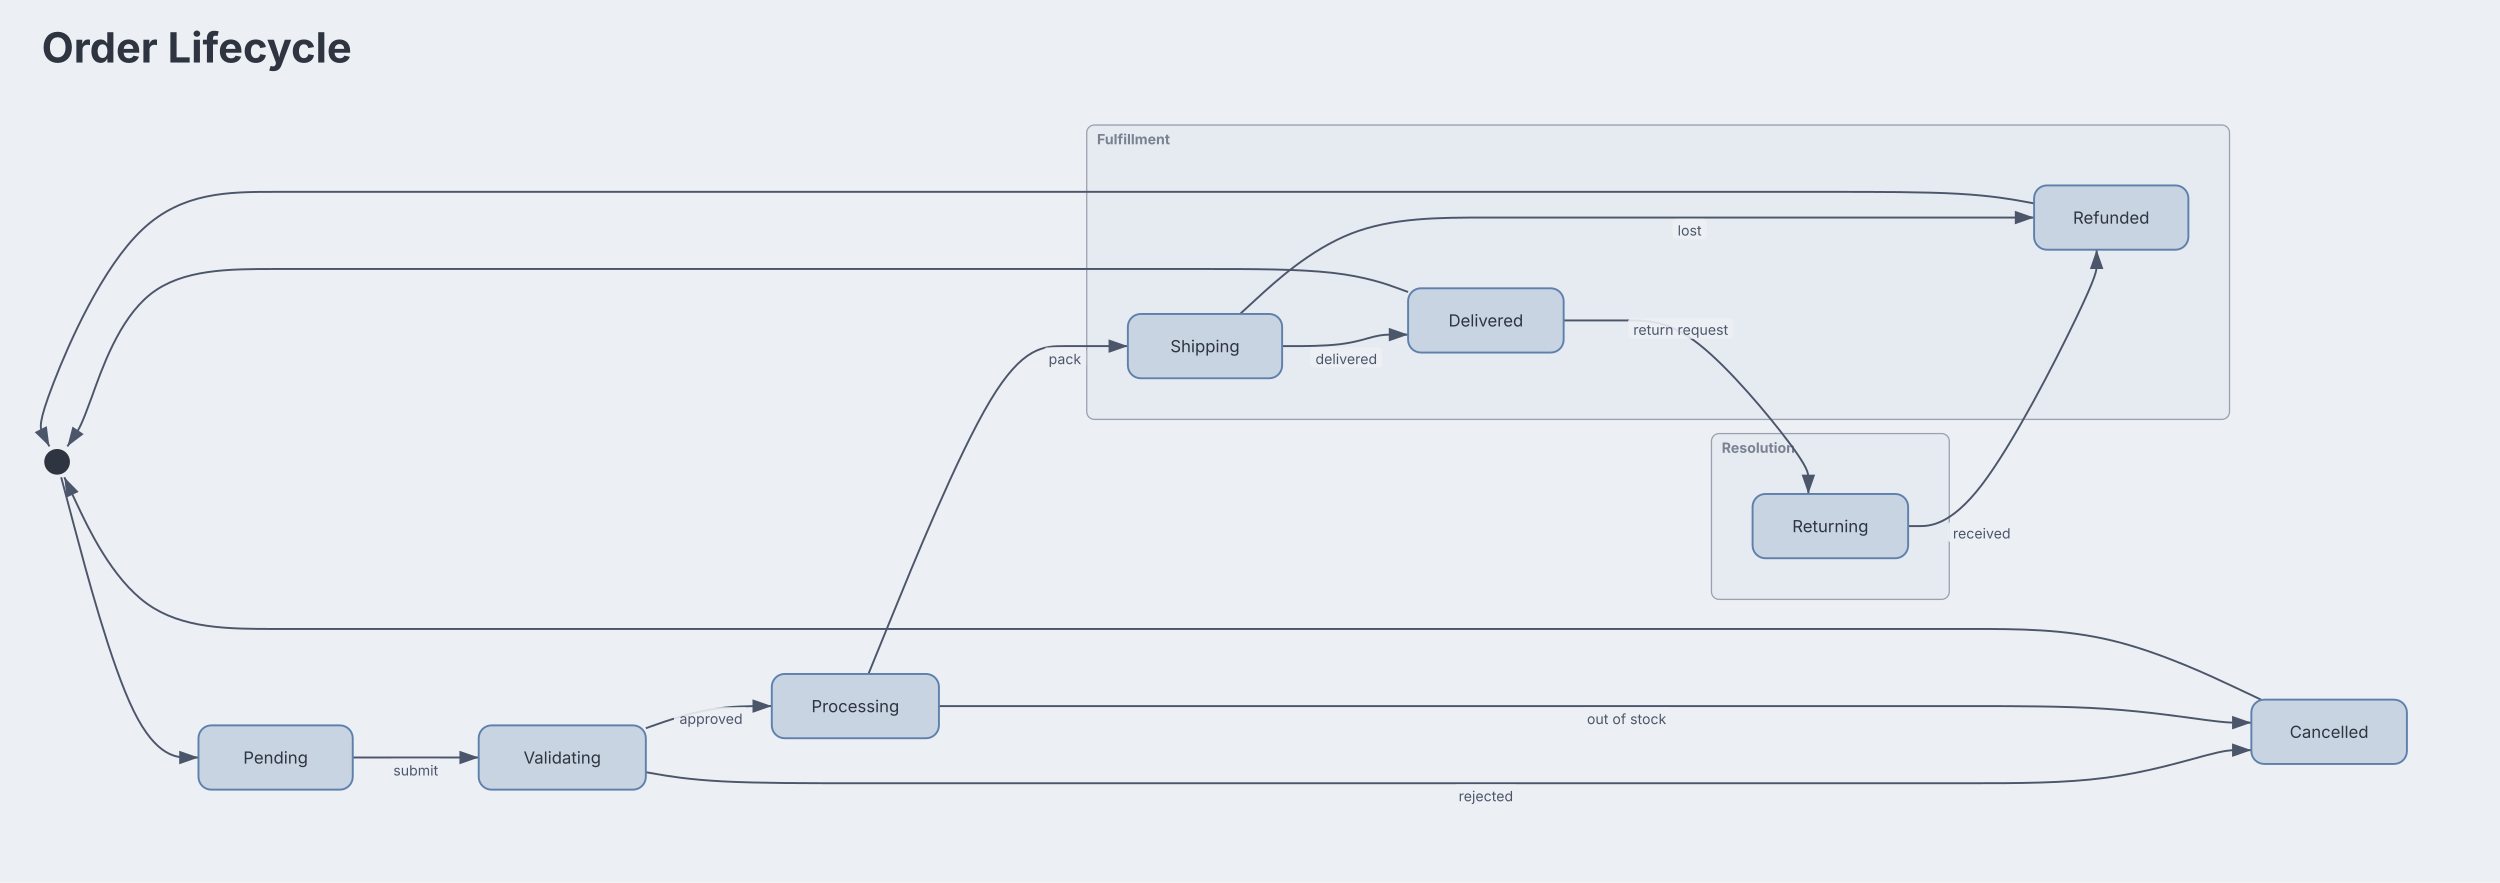
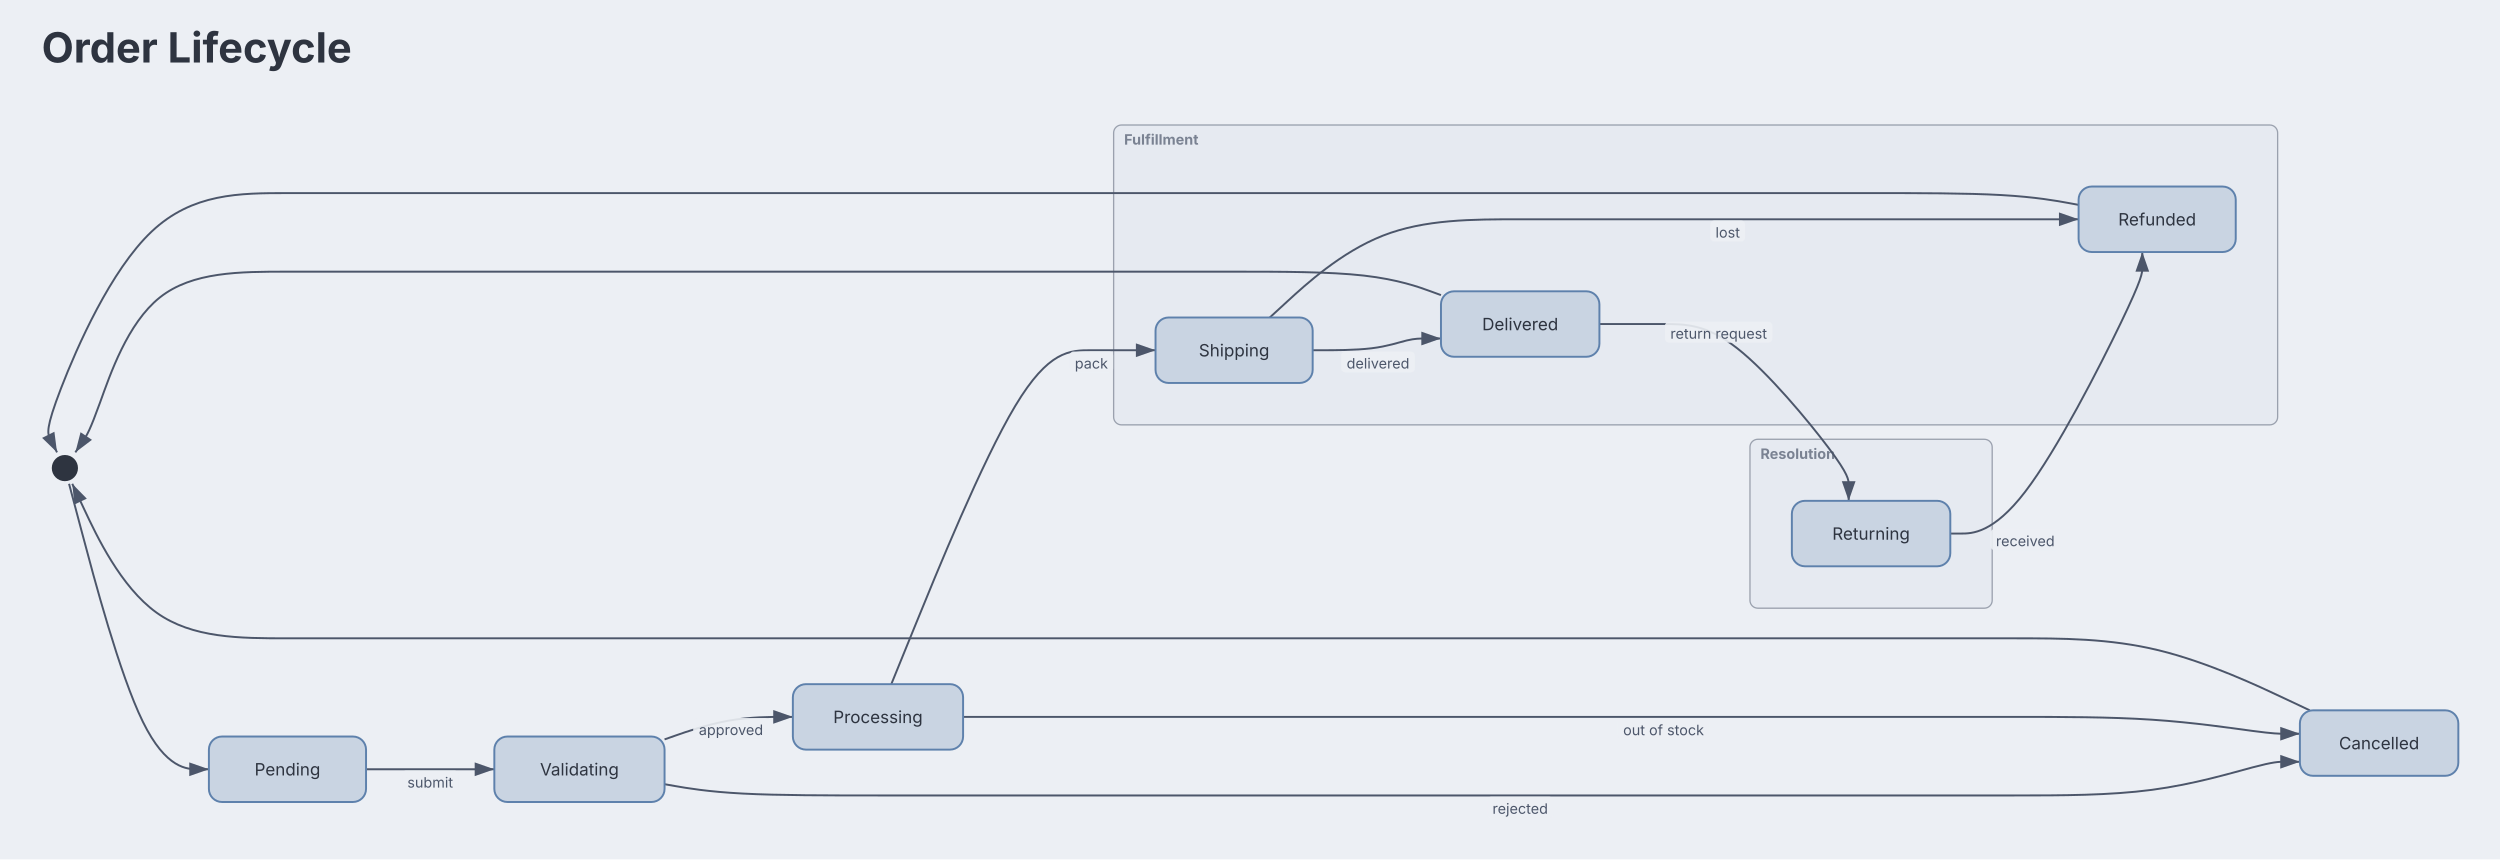
- <svg xmlns="http://www.w3.org/2000/svg" aria-describedby="dgmo-desc-f90bc583" role="img" aria-label="Order Lifecycle — State diagram" data-dgmo-cue="light" width="1200" height="423.72" viewBox="0 0 1200 423.72" preserveAspectRatio="xMidYMin meet" style="font-family: Inter, system-ui, Avenir, Helvetica, Arial, sans-serif; background: rgb(236, 239, 244);">
+ <svg xmlns="http://www.w3.org/2000/svg" aria-describedby="dgmo-desc-f90bc583" role="img" aria-label="Order Lifecycle — State diagram" data-dgmo-cue="light" width="1200" height="412.502" viewBox="0 0 1200 412.502" preserveAspectRatio="xMidYMin meet" style="font-family: Inter, system-ui, Avenir, Helvetica, Arial, sans-serif; background: rgb(236, 239, 244);">
  <style>.st-node:hover{filter:saturate(1.4) brightness(1.06)}.st-node{transition:filter .12s ease, opacity .12s ease}@media (hover:hover){svg:has(.st-node[data-node-id="pseudostate:[*]"]:hover) .st-edge-group:not([data-source="pseudostate:[*]"]):not([data-target="pseudostate:[*]"]){opacity:0.4}svg:has(.st-node[data-node-id="state:pending"]:hover) .st-edge-group:not([data-source="state:pending"]):not([data-target="state:pending"]){opacity:0.4}svg:has(.st-node[data-node-id="state:validating"]:hover) .st-edge-group:not([data-source="state:validating"]):not([data-target="state:validating"]){opacity:0.4}svg:has(.st-node[data-node-id="state:processing"]:hover) .st-edge-group:not([data-source="state:processing"]):not([data-target="state:processing"]){opacity:0.4}svg:has(.st-node[data-node-id="state:cancelled"]:hover) .st-edge-group:not([data-source="state:cancelled"]):not([data-target="state:cancelled"]){opacity:0.4}svg:has(.st-node[data-node-id="state:shipping"]:hover) .st-edge-group:not([data-source="state:shipping"]):not([data-target="state:shipping"]){opacity:0.4}svg:has(.st-node[data-node-id="state:delivered"]:hover) .st-edge-group:not([data-source="state:delivered"]):not([data-target="state:delivered"]){opacity:0.4}svg:has(.st-node[data-node-id="state:refunded"]:hover) .st-edge-group:not([data-source="state:refunded"]):not([data-target="state:refunded"]){opacity:0.4}svg:has(.st-node[data-node-id="state:returning"]:hover) .st-edge-group:not([data-source="state:returning"]):not([data-target="state:returning"]){opacity:0.4}}[data-dgmo-cue="light"] [data-node-toggle],[data-dgmo-cue="light"] [data-group-toggle],[data-dgmo-cue="light"] [data-section-toggle],[data-dgmo-cue="light"] [data-note-toggle]{cursor:pointer}[data-dgmo-cue="light"] [data-node-toggle]:hover&gt;rect:first-child,[data-dgmo-cue="light"] [data-group-toggle]:hover&gt;rect:first-child,[data-dgmo-cue="light"] [data-section-toggle]:hover&gt;rect:first-child,[data-dgmo-cue="light"] [data-note-toggle]:hover&gt;rect:first-child,[data-dgmo-cue="light"] [data-node-toggle]:hover&gt;path:first-child,[data-dgmo-cue="light"] [data-group-toggle]:hover&gt;path:first-child,[data-dgmo-cue="light"] [data-section-toggle]:hover&gt;path:first-child,[data-dgmo-cue="light"] [data-note-toggle]:hover&gt;path:first-child{filter:brightness(0.95)}[data-dgmo-cue="light"] [data-node-toggle]:hover&gt;rect[fill=transparent]:first-child,[data-dgmo-cue="light"] [data-group-toggle]:hover&gt;rect[fill=transparent]:first-child,[data-dgmo-cue="light"] [data-section-toggle]:hover&gt;rect[fill=transparent]:first-child,[data-dgmo-cue="light"] [data-note-toggle]:hover&gt;rect[fill=transparent]:first-child{fill:#000;fill-opacity:0.05}[data-dgmo-cue="light"] .dgmo-collapse-bar-preview{transition:opacity 120ms ease-out}[data-dgmo-cue="light"] [data-node-toggle]:hover&gt;.dgmo-collapse-bar-preview,[data-dgmo-cue="light"] [data-group-toggle]:hover&gt;.dgmo-collapse-bar-preview,[data-dgmo-cue="light"] [data-section-toggle]:hover&gt;.dgmo-collapse-bar-preview,[data-dgmo-cue="light"] [data-note-toggle]:hover&gt;.dgmo-collapse-bar-preview{opacity:0.35}[data-dgmo-cue="light"] [data-node-toggle]:focus-visible,[data-dgmo-cue="light"] [data-group-toggle]:focus-visible,[data-dgmo-cue="light"] [data-section-toggle]:focus-visible,[data-dgmo-cue="light"] [data-note-toggle]:focus-visible{outline:2px solid currentColor;outline-offset:2px}@media (prefers-reduced-motion:reduce){[data-dgmo-cue="light"] .dgmo-collapse-bar-preview{transition:none}}</style>
-   <rect class="dgmo-canvas-bg" x="0" y="0" width="1200" height="423.72" fill="#eceff4" />
+   <rect class="dgmo-canvas-bg" x="0" y="0" width="1200" height="412.502" fill="#eceff4" />
  <defs>
    <marker id="st-arrow" viewBox="0 0 10 7" refX="10" refY="3.5" markerWidth="10" markerHeight="7" orient="auto">
      <polygon points="0,0 10,3.5 0,7" fill="#4c566a" />
    </marker>
  </defs>
  <text class="chart-title" x="20" y="30" text-anchor="start" fill="#2e3440" font-size="20" font-weight="bold" style="cursor: default;" data-line-number="1">Order Lifecycle</text>
-   <g transform="translate(20, 67.40509) scale(0.617091)">
+   <g transform="translate(23.60355, 67.54259) scale(0.6285489)">
    <g class="st-group-wrapper" data-line-number="12" data-group-id="group:fulfillment" data-group-toggle="group:fulfillment" role="button" aria-expanded="true" aria-label="Collapse group Fulfillment" style="cursor: pointer;">
      <rect x="812.887" y="-12" width="888.912" height="229" rx="6" fill="#e6eaf1" stroke="#4c566a" stroke-width="1" stroke-opacity="0.5" class="st-group" />
      <text x="820.887" y="3" fill="#4c566a" font-size="11" font-weight="bold" opacity="0.7" class="st-group-label">Fulfillment</text>
      <clipPath id="st-group-clip-groupfulfillment">
        <rect x="812.887" y="-12" width="888.912" height="229" rx="6" />
      </clipPath>
      <rect x="812.887" y="213" width="888.912" height="4" fill="#4c566a" clip-path="url(#st-group-clip-groupfulfillment)" class="state-collapse-bar-preview dgmo-collapse-bar-preview" opacity="0" pointer-events="none" />
    </g>
    <g class="st-group-wrapper" data-line-number="21" data-group-id="group:resolution" data-group-toggle="group:resolution" role="button" aria-expanded="true" aria-label="Collapse group Resolution" style="cursor: pointer;">
      <rect x="1298.825" y="228" width="185" height="129" rx="6" fill="#e6eaf1" stroke="#4c566a" stroke-width="1" stroke-opacity="0.5" class="st-group" />
      <text x="1306.825" y="243" fill="#4c566a" font-size="11" font-weight="bold" opacity="0.7" class="st-group-label">Resolution</text>
      <clipPath id="st-group-clip-groupresolution">
        <rect x="1298.825" y="228" width="185" height="129" rx="6" />
      </clipPath>
      <rect x="1298.825" y="353" width="185" height="4" fill="#4c566a" clip-path="url(#st-group-clip-groupresolution)" class="state-collapse-bar-preview dgmo-collapse-bar-preview" opacity="0" pointer-events="none" />
    </g>
    <g class="st-edge-group" data-line-number="3" data-source="pseudostate:[*]" data-target="state:pending">
      <path d="M15.182,262L24.816,298.333C34.45,334.667,53.719,407.333,71.518,443.667C89.317,480,105.646,480,113.81,480L121.975,480" fill="none" stroke="#4c566a" stroke-width="1.5" marker-end="url(#st-arrow)" class="st-edge" />
    </g>
    <g class="st-edge-group" data-line-number="6" data-source="state:pending" data-target="state:validating">
      <path d="M241.975,480L250.14,480C258.304,480,274.633,480,290.963,480C307.292,480,323.621,480,331.785,480L339.95,480" fill="none" stroke="#4c566a" stroke-width="1.5" marker-end="url(#st-arrow)" class="st-edge" />
      <rect x="269.494" y="481" width="42.936" height="16" rx="3" fill="#eceff4" opacity="0.9" class="st-edge-label-bg" />
      <text x="290.962" y="494" text-anchor="middle" fill="#4c566a" font-size="11" class="st-edge-label">submit</text>
    </g>
    <g class="st-edge-group" data-line-number="9" data-source="state:validating" data-target="state:processing">
      <path d="M469.95,457.19L478.115,454.325C486.279,451.46,502.608,445.73,518.938,442.865C535.267,440,551.596,440,559.76,440L567.925,440" fill="none" stroke="#4c566a" stroke-width="1.5" marker-end="url(#st-arrow)" class="st-edge" />
      <rect x="491.811" y="440.85" width="57.709" height="16" rx="3" fill="#eceff4" opacity="0.9" class="st-edge-label-bg" />
      <text x="520.666" y="453.85" text-anchor="middle" fill="#4c566a" font-size="11" class="st-edge-label">approved</text>
    </g>
    <g class="st-edge-group" data-line-number="10" data-source="state:validating" data-target="state:cancelled">
      <path d="M469.95,491.405L478.115,492.837C486.279,494.27,502.608,497.135,529.771,498.567C556.933,500,594.929,500,632.925,500C670.921,500,708.917,500,736.079,500C763.242,500,779.571,500,805.9,500C832.229,500,868.558,500,904.887,500C941.217,500,977.546,500,1013.958,500C1050.371,500,1086.867,500,1123.362,500C1159.858,500,1196.354,500,1222.767,500C1249.179,500,1265.508,500,1291.921,500C1318.333,500,1354.829,500,1391.325,500C1427.821,500,1464.317,500,1500.729,500C1537.142,500,1573.471,500,1605.8,495.713C1638.129,491.426,1666.458,482.852,1682.623,478.565C1698.787,474.278,1702.787,474.278,1706.787,474.278C1710.787,474.278,1714.787,474.278,1716.787,474.278L1718.787,474.278" fill="none" stroke="#4c566a" stroke-width="1.5" marker-end="url(#st-arrow)" class="st-edge" />
      <rect x="1098.039" y="501" width="50.647" height="16" rx="3" fill="#eceff4" opacity="0.9" class="st-edge-label-bg" />
      <text x="1123.362" y="514" text-anchor="middle" fill="#4c566a" font-size="11" class="st-edge-label">rejected</text>
    </g>
    <g class="st-edge-group" data-line-number="14" data-source="state:processing" data-target="state:shipping">
      <path d="M643.102,415L660.404,372.5C677.706,330,712.309,245,737.775,202.5C763.242,160,779.571,160,795.9,160C812.229,160,828.558,160,836.723,160L844.887,160" fill="none" stroke="#4c566a" stroke-width="1.5" marker-end="url(#st-arrow)" class="st-edge" />
      <rect x="779.283" y="161" width="33.234" height="16" rx="3" fill="#eceff4" opacity="0.9" class="st-edge-label-bg" />
      <text x="795.9" y="174" text-anchor="middle" fill="#4c566a" font-size="11" class="st-edge-label">pack</text>
    </g>
    <g class="st-edge-group" data-line-number="15" data-source="state:processing" data-target="state:cancelled">
      <path d="M697.925,440L706.09,440C714.254,440,730.583,440,746.912,440C763.242,440,779.571,440,805.9,440C832.229,440,868.558,440,904.887,440C941.217,440,977.546,440,1013.958,440C1050.371,440,1086.867,440,1123.362,440C1159.858,440,1196.354,440,1222.767,440C1249.179,440,1265.508,440,1291.921,440C1318.333,440,1354.829,440,1391.325,440C1427.821,440,1464.317,440,1500.729,440C1537.142,440,1573.471,440,1605.8,442.143C1638.129,444.287,1666.458,448.574,1682.623,450.717C1698.787,452.861,1702.787,452.861,1706.787,452.861C1710.787,452.861,1714.787,452.861,1716.787,452.861L1718.787,452.861" fill="none" stroke="#4c566a" stroke-width="1.5" marker-end="url(#st-arrow)" class="st-edge" />
      <rect x="1197.912" y="441" width="69.875" height="16" rx="3" fill="#eceff4" opacity="0.9" class="st-edge-label-bg" />
      <text x="1232.85" y="454" text-anchor="middle" fill="#4c566a" font-size="11" class="st-edge-label">out of stock</text>
    </g>
    <g class="st-edge-group" data-line-number="18" data-source="state:shipping" data-target="state:delivered">
      <path d="M964.887,160L973.052,160C981.217,160,997.546,160,1009.875,158.509C1022.204,157.017,1030.533,154.034,1036.698,152.543C1042.862,151.051,1046.862,151.051,1050.862,151.051C1054.862,151.051,1058.862,151.051,1060.862,151.051L1062.862,151.051" fill="none" stroke="#4c566a" stroke-width="1.5" marker-end="url(#st-arrow)" class="st-edge" />
      <rect x="986.612" y="160.959" width="56.345" height="16" rx="3" fill="#eceff4" opacity="0.9" class="st-edge-label-bg" />
      <text x="1014.785" y="173.959" text-anchor="middle" fill="#4c566a" font-size="11" class="st-edge-label">delivered</text>
    </g>
    <g class="st-edge-group" data-line-number="19" data-source="state:shipping" data-target="state:refunded">
      <path d="M932.134,135L945.758,122.5C959.381,110,986.628,85,1018.499,72.5C1050.371,60,1086.867,60,1123.362,60C1159.858,60,1196.354,60,1222.767,60C1249.179,60,1265.508,60,1291.921,60C1318.333,60,1354.829,60,1391.325,60C1427.821,60,1464.317,60,1490.729,60C1517.142,60,1533.471,60,1541.635,60L1549.8,60" fill="none" stroke="#4c566a" stroke-width="1.5" marker-end="url(#st-arrow)" class="st-edge" />
      <rect x="1268.504" y="61" width="26.667" height="16" rx="3" fill="#eceff4" opacity="0.9" class="st-edge-label-bg" />
      <text x="1281.837" y="74" text-anchor="middle" fill="#4c566a" font-size="11" class="st-edge-label">lost</text>
    </g>
    <g class="st-edge-group" data-line-number="23" data-source="state:delivered" data-target="state:returning">
      <path d="M1183.862,140L1192.027,140C1200.192,140,1216.521,140,1232.85,140C1249.179,140,1265.508,140,1289.07,158.5C1312.631,177,1343.424,214,1358.821,234.5C1374.218,255,1374.218,259,1374.218,263C1374.218,267,1374.218,271,1374.218,273L1374.218,275" fill="none" stroke="#4c566a" stroke-width="1.5" marker-end="url(#st-arrow)" class="st-edge" />
      <rect x="1233.944" y="138.232" width="81.975" height="16" rx="3" fill="#eceff4" opacity="0.9" class="st-edge-label-bg" />
      <text x="1274.931" y="151.232" text-anchor="middle" fill="#4c566a" font-size="11" class="st-edge-label">return request</text>
    </g>
    <g class="st-edge-group" data-line-number="26" data-source="state:returning" data-target="state:refunded">
      <path d="M1451.825,300L1459.99,300C1468.154,300,1484.483,300,1508.92,268.167C1533.357,236.333,1565.902,172.667,1582.175,138.833C1598.447,105,1598.447,101,1598.447,97C1598.447,93,1598.447,89,1598.447,87L1598.447,85" fill="none" stroke="#4c566a" stroke-width="1.5" marker-end="url(#st-arrow)" class="st-edge" />
      <rect x="1482.458" y="296.634" width="53.232" height="16" rx="3" fill="#eceff4" opacity="0.9" class="st-edge-label-bg" />
      <text x="1509.074" y="309.634" text-anchor="middle" fill="#4c566a" font-size="11" class="st-edge-label">received</text>
    </g>
    <g class="st-edge-group" data-line-number="28" data-source="state:cancelled" data-target="pseudostate:[*]">
      <path d="M1726.323,435L1706.902,425.833C1687.482,416.667,1648.641,398.333,1611.056,389.167C1573.471,380,1537.142,380,1500.729,380C1464.317,380,1427.821,380,1391.325,380C1354.829,380,1318.333,380,1291.921,380C1265.508,380,1249.179,380,1222.767,380C1196.354,380,1159.858,380,1123.362,380C1086.867,380,1050.371,380,1013.958,380C977.546,380,941.217,380,904.887,380C868.558,380,832.229,380,805.9,380C779.571,380,763.242,380,736.079,380C708.917,380,670.921,380,632.925,380C594.929,380,556.933,380,518.938,380C480.942,380,442.946,380,404.95,380C366.954,380,328.958,380,291.796,380C254.633,380,218.304,380,181.975,380C145.646,380,109.317,380,81.926,360.333C54.535,340.667,36.082,301.333,26.856,281.667L17.63,262" fill="none" stroke="#4c566a" stroke-width="1.5" marker-end="url(#st-arrow)" class="st-edge" />
    </g>
    <g class="st-edge-group" data-line-number="29" data-source="state:refunded" data-target="pseudostate:[*]">
      <path d="M1549.8,48.99L1541.635,47.491C1533.471,45.993,1517.142,42.997,1490.729,41.498C1464.317,40,1427.821,40,1391.325,40C1354.829,40,1318.333,40,1291.921,40C1265.508,40,1249.179,40,1222.767,40C1196.354,40,1159.858,40,1123.362,40C1086.867,40,1050.371,40,1013.958,40C977.546,40,941.217,40,904.887,40C868.558,40,832.229,40,805.9,40C779.571,40,763.242,40,736.079,40C708.917,40,670.921,40,632.925,40C594.929,40,556.933,40,518.938,40C480.942,40,442.946,40,404.95,40C366.954,40,328.958,40,291.796,40C254.633,40,218.304,40,181.975,40C145.646,40,109.317,40,78.199,69.422C47.081,98.845,21.174,157.689,9.115,188.9C-2.944,220.111,-1.155,223.689,0.633,227.267C2.422,230.845,4.211,234.422,5.106,236.211L6,238" fill="none" stroke="#4c566a" stroke-width="1.5" marker-end="url(#st-arrow)" class="st-edge" />
    </g>
    <g class="st-edge-group" data-line-number="30" data-source="state:delivered" data-target="pseudostate:[*]">
      <path d="M1062.862,117.897L1054.698,114.914C1046.533,111.931,1030.204,105.966,1003.875,102.983C977.546,100,941.217,100,904.887,100C868.558,100,832.229,100,805.9,100C779.571,100,763.242,100,736.079,100C708.917,100,670.921,100,632.925,100C594.929,100,556.933,100,518.938,100C480.942,100,442.946,100,404.95,100C366.954,100,328.958,100,291.796,100C254.633,100,218.304,100,181.975,100C145.646,100,109.317,100,84.54,119.672C59.763,139.344,46.538,178.687,38.816,200.023C31.094,221.359,28.875,224.687,26.656,228.015C24.438,231.344,22.219,234.672,21.109,236.336L20,238" fill="none" stroke="#4c566a" stroke-width="1.5" marker-end="url(#st-arrow)" class="st-edge" />
    </g>
    <g transform="translate(12, 250)" class="st-node" data-line-number="3" data-node-id="pseudostate:[*]" style="cursor: pointer;">
      <circle cx="0" cy="0" r="10" fill="#2e3440" stroke="none" />
    </g>
    <g transform="translate(181.975, 480)" class="st-node" data-line-number="5" data-node-id="state:pending" style="cursor: pointer;">
      <rect x="-60" y="-25" width="120" height="50" rx="10" ry="10" fill="#c9d4e2" stroke="#5e81ac" stroke-width="1.5" />
      <text x="0" y="0" text-anchor="middle" dominant-baseline="central" fill="#2e3440" font-size="13">Pending</text>
    </g>
    <g transform="translate(404.95, 480)" class="st-node" data-line-number="8" data-node-id="state:validating" style="cursor: pointer;">
      <rect x="-65" y="-25" width="130" height="50" rx="10" ry="10" fill="#c9d4e2" stroke="#5e81ac" stroke-width="1.5" />
      <text x="0" y="0" text-anchor="middle" dominant-baseline="central" fill="#2e3440" font-size="13">Validating</text>
    </g>
    <g transform="translate(632.925, 440)" class="st-node" data-line-number="13" data-node-id="state:processing" style="cursor: pointer;">
      <rect x="-65" y="-25" width="130" height="50" rx="10" ry="10" fill="#c9d4e2" stroke="#5e81ac" stroke-width="1.5" />
      <text x="0" y="0" text-anchor="middle" dominant-baseline="central" fill="#2e3440" font-size="13">Processing</text>
    </g>
    <g transform="translate(1779.287, 460)" class="st-node" data-line-number="10" data-node-id="state:cancelled" style="cursor: pointer;">
      <rect x="-60.5" y="-25" width="121" height="50" rx="10" ry="10" fill="#c9d4e2" stroke="#5e81ac" stroke-width="1.5" />
      <text x="0" y="0" text-anchor="middle" dominant-baseline="central" fill="#2e3440" font-size="13">Cancelled</text>
    </g>
    <g transform="translate(904.8875, 160)" class="st-node" data-line-number="17" data-node-id="state:shipping" style="cursor: pointer;">
      <rect x="-60" y="-25" width="120" height="50" rx="10" ry="10" fill="#c9d4e2" stroke="#5e81ac" stroke-width="1.5" />
      <text x="0" y="0" text-anchor="middle" dominant-baseline="central" fill="#2e3440" font-size="13">Shipping</text>
    </g>
    <g transform="translate(1123.362, 140)" class="st-node" data-line-number="22" data-node-id="state:delivered" style="cursor: pointer;">
      <rect x="-60.5" y="-25" width="121" height="50" rx="10" ry="10" fill="#c9d4e2" stroke="#5e81ac" stroke-width="1.5" />
      <text x="0" y="0" text-anchor="middle" dominant-baseline="central" fill="#2e3440" font-size="13">Delivered</text>
    </g>
    <g transform="translate(1609.8, 60)" class="st-node" data-line-number="19" data-node-id="state:refunded" style="cursor: pointer;">
      <rect x="-60" y="-25" width="120" height="50" rx="10" ry="10" fill="#c9d4e2" stroke="#5e81ac" stroke-width="1.5" />
      <text x="0" y="0" text-anchor="middle" dominant-baseline="central" fill="#2e3440" font-size="13">Refunded</text>
    </g>
    <g transform="translate(1391.325, 300)" class="st-node" data-line-number="25" data-node-id="state:returning" style="cursor: pointer;">
      <rect x="-60.5" y="-25" width="121" height="50" rx="10" ry="10" fill="#c9d4e2" stroke="#5e81ac" stroke-width="1.5" />
      <text x="0" y="0" text-anchor="middle" dominant-baseline="central" fill="#2e3440" font-size="13">Returning</text>
    </g>
  </g>
</svg>
